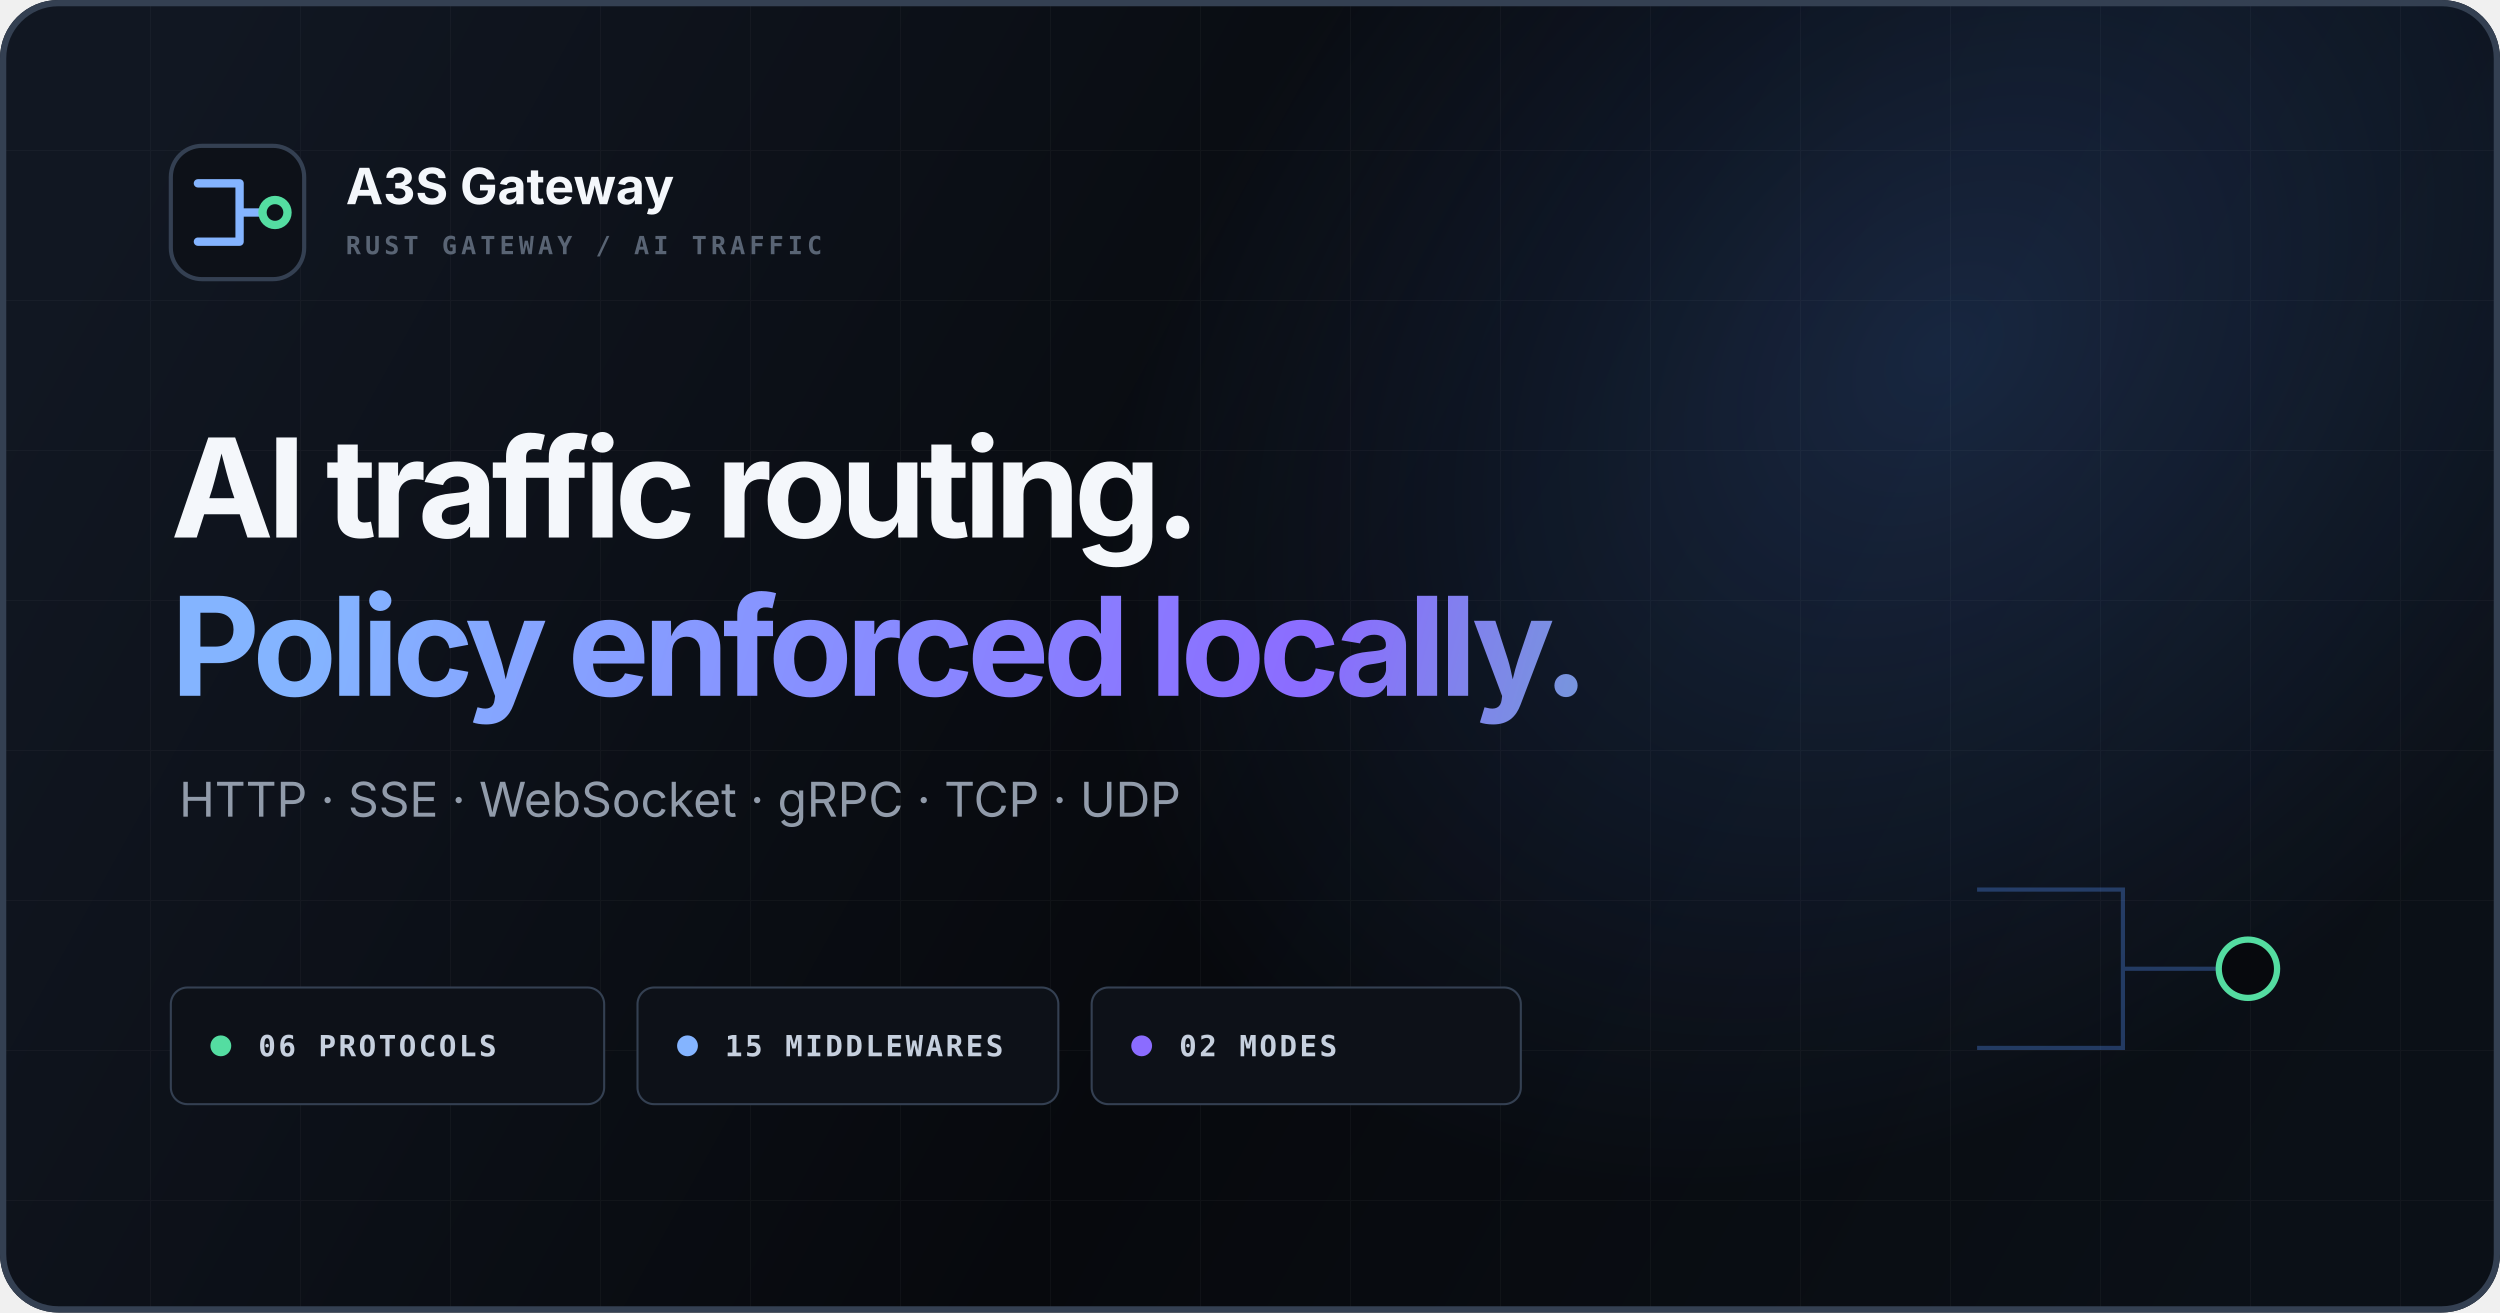
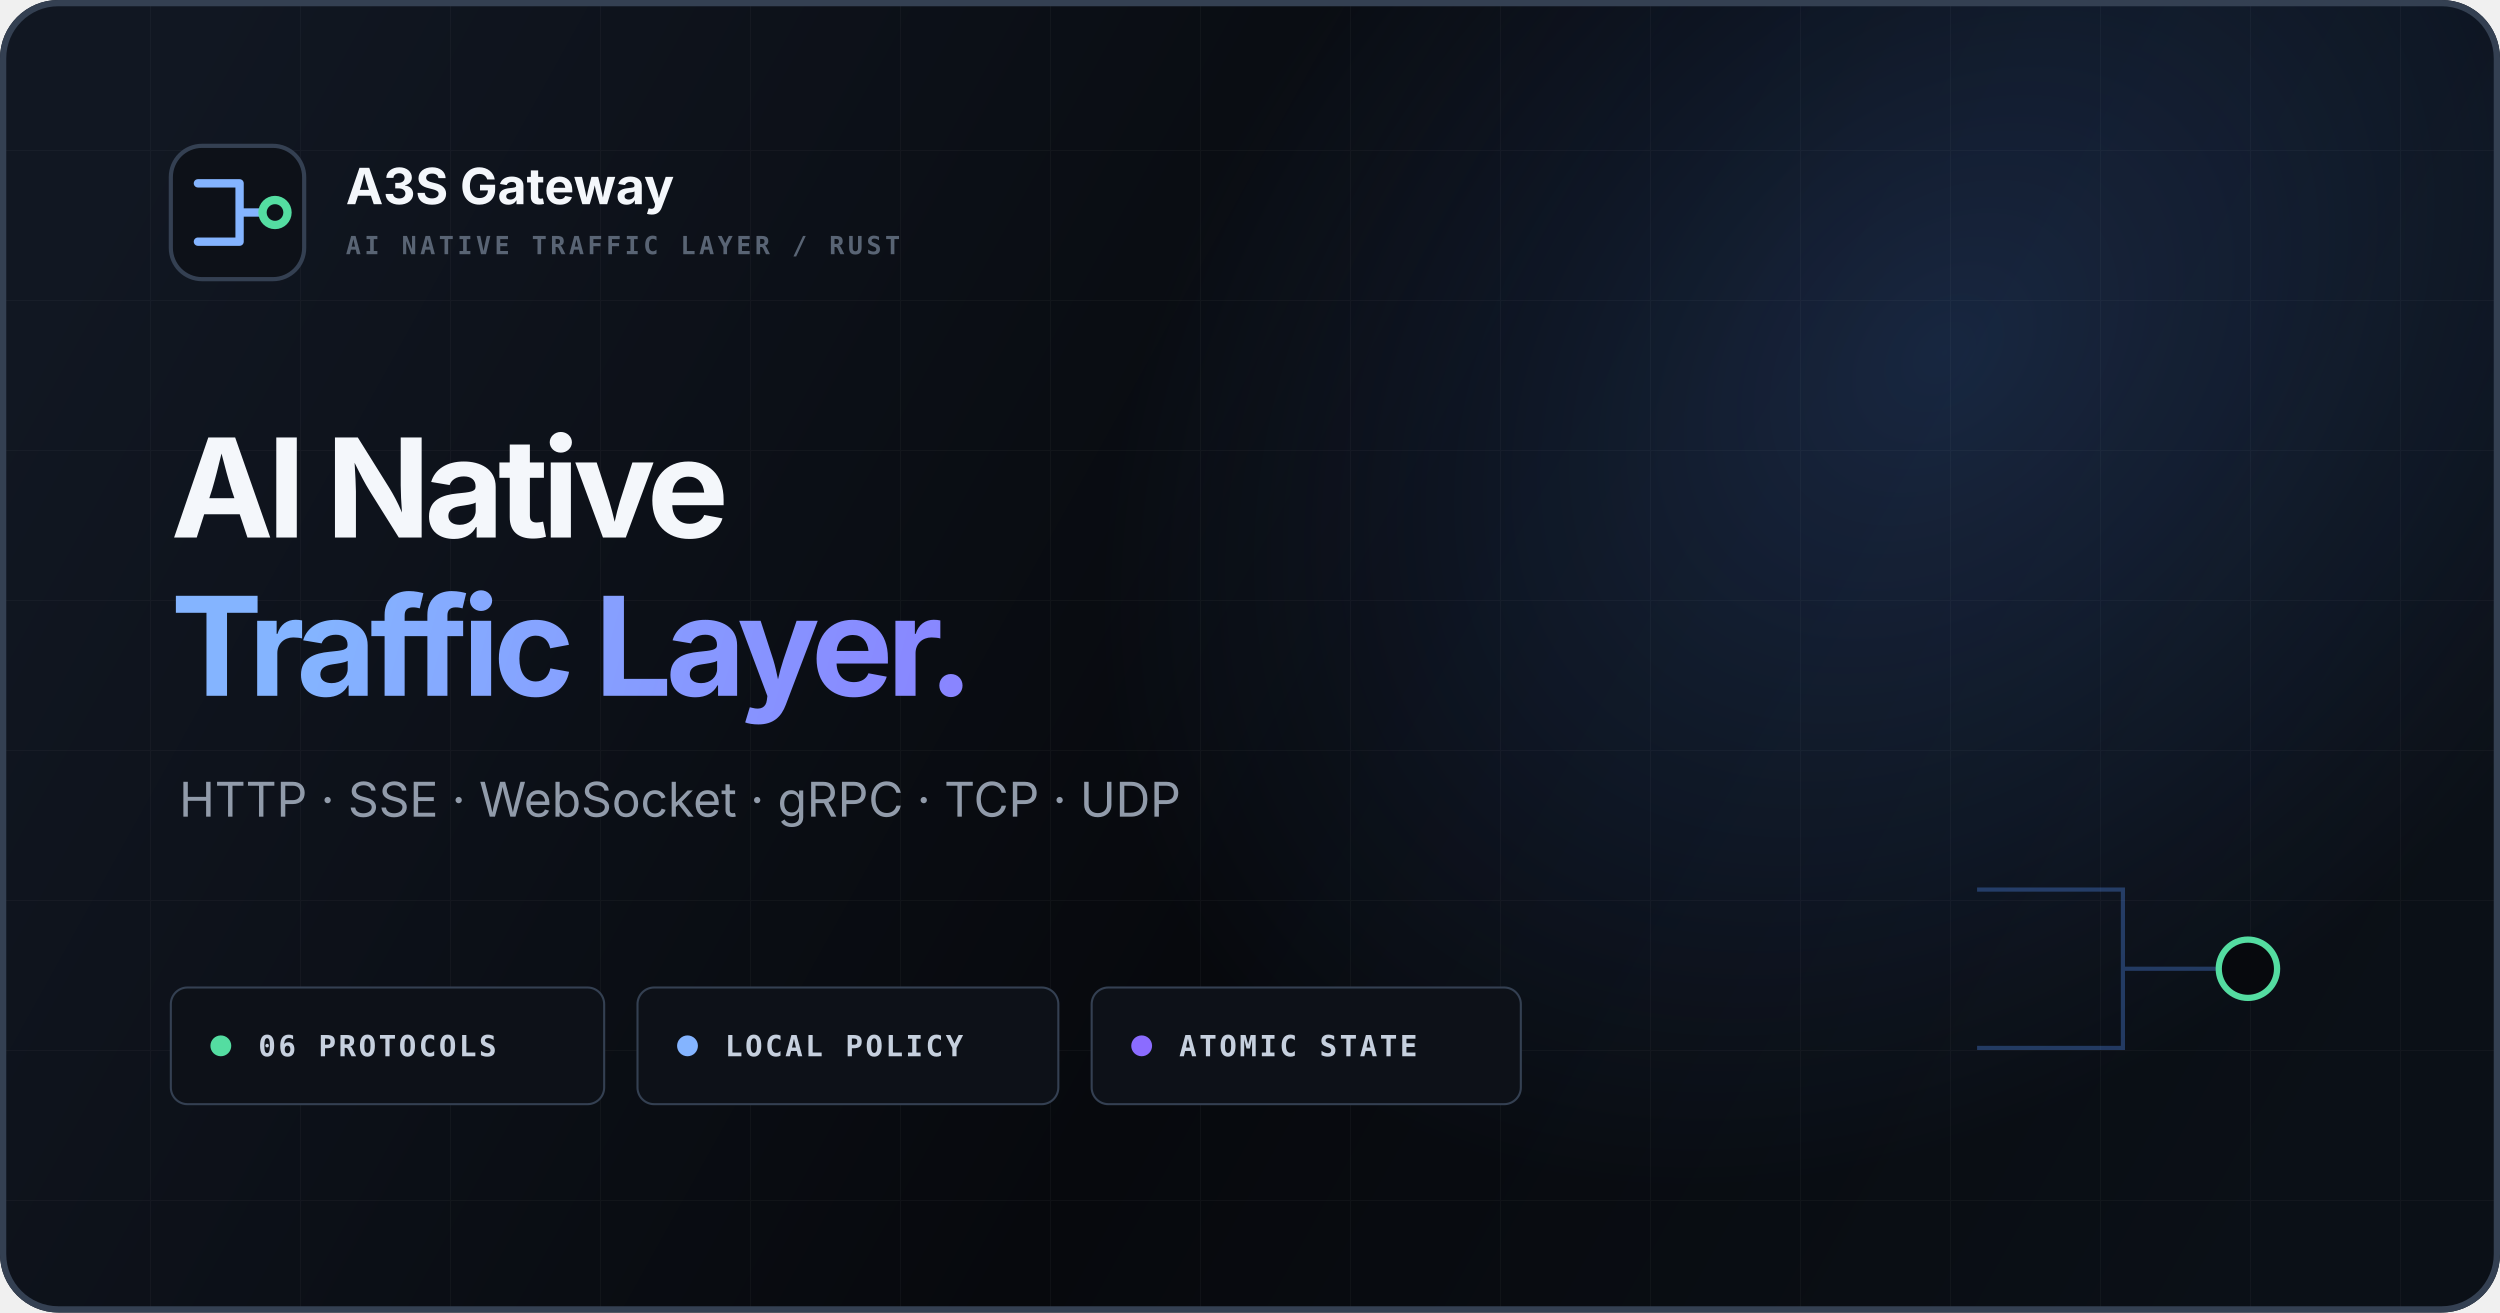
<svg xmlns="http://www.w3.org/2000/svg" width="1200" height="630" viewBox="0 0 1200 630" role="img" aria-labelledby="title desc">
  <defs>
    <linearGradient id="background" x1="78" y1="44" x2="1088" y2="604" gradientUnits="userSpaceOnUse">
      <stop stop-color="#111722" />
      <stop offset="0.55" stop-color="#07090d" />
      <stop offset="1" stop-color="#0b1017" />
    </linearGradient>
    <linearGradient id="accent" x1="177" y1="205" x2="965" y2="424" gradientUnits="userSpaceOnUse">
      <stop stop-color="#84b4ff" />
      <stop offset="0.57" stop-color="#8b6cff" />
      <stop offset="1" stop-color="#54dda1" />
    </linearGradient>
    <radialGradient id="glow" cx="0" cy="0" r="1" gradientTransform="translate(935 170) rotate(137) scale(463 337)" gradientUnits="userSpaceOnUse">
      <stop stop-color="#5794ff" stop-opacity=".2" />
      <stop offset="1" stop-color="#5794ff" stop-opacity="0" />
    </radialGradient>
    <pattern id="grid" width="72" height="72" patternUnits="userSpaceOnUse">
      <path d="M72 0H0V72" fill="none" stroke="#fff" stroke-opacity=".035" />
    </pattern>
  </defs>
  <rect width="1200" height="630" rx="28" fill="url(#background)" />
  <rect width="1200" height="630" rx="28" fill="url(#glow)" />
  <rect width="1200" height="630" rx="28" fill="url(#grid)" />
  <rect x="1.5" y="1.5" width="1197" height="627" rx="26.5" fill="none" stroke="#344052" stroke-width="3" />
  <g transform="translate(82 70)">
    <rect width="64" height="64" rx="15" fill="#0d1118" stroke="#344052" stroke-width="2" />
    <path d="M13 18h20v28H13M33 32h11" fill="none" stroke="url(#accent)" stroke-width="4" stroke-linecap="round" stroke-linejoin="round" />
    <circle cx="50" cy="32" r="6" fill="#0d1118" stroke="#54dda1" stroke-width="4" />
    <text x="84" y="28" fill="#f4f7fb" font-family="-apple-system,BlinkMacSystemFont,'Segoe UI',sans-serif" font-size="24" font-weight="700">A3S Gateway</text>
-     <text x="84" y="52" fill="#596474" font-family="ui-monospace,SFMono-Regular,Menlo,monospace" font-size="12" font-weight="700" letter-spacing="2">RUST GATEWAY / AI TRAFFIC</text>
+     <text x="84" y="52" fill="#596474" font-family="ui-monospace,SFMono-Regular,Menlo,monospace" font-size="12" font-weight="700" letter-spacing="1.7">AI NATIVE TRAFFIC LAYER / RUST</text>
  </g>
-   <text x="82" y="258" fill="#f4f7fb" font-family="-apple-system,BlinkMacSystemFont,'Segoe UI',sans-serif" font-size="66" font-weight="730" letter-spacing="-3">AI traffic routing.</text>
-   <text x="82" y="334" fill="url(#accent)" font-family="-apple-system,BlinkMacSystemFont,'Segoe UI',sans-serif" font-size="66" font-weight="730" letter-spacing="-3">Policy enforced locally.</text>
+   <text x="82" y="258" fill="#f4f7fb" font-family="-apple-system,BlinkMacSystemFont,'Segoe UI',sans-serif" font-size="66" font-weight="730" letter-spacing="-3">AI Native</text>
+   <text x="82" y="334" fill="url(#accent)" font-family="-apple-system,BlinkMacSystemFont,'Segoe UI',sans-serif" font-size="66" font-weight="730" letter-spacing="-3">Traffic Layer.</text>
  <text x="86" y="392" fill="#919baa" font-family="-apple-system,BlinkMacSystemFont,'Segoe UI',sans-serif" font-size="23">HTTP · SSE · WebSocket · gRPC · TCP · UDP</text>
  <g transform="translate(82 474)" font-family="ui-monospace,SFMono-Regular,Menlo,monospace" font-size="14" font-weight="700" letter-spacing="1.2">
    <rect width="208" height="56" rx="8" fill="#0d1118" stroke="#344052" />
    <circle cx="24" cy="28" r="5" fill="#54dda1" />
    <text x="42" y="33" fill="#c6d0de">06 PROTOCOLS</text>
    <rect x="224" width="202" height="56" rx="8" fill="#0d1118" stroke="#344052" />
    <circle cx="248" cy="28" r="5" fill="#84b4ff" />
-     <text x="266" y="33" fill="#c6d0de">15 MIDDLEWARES</text>
+     <text x="266" y="33" fill="#c6d0de">LOCAL POLICY</text>
    <rect x="442" width="206" height="56" rx="8" fill="#0d1118" stroke="#344052" />
    <circle cx="466" cy="28" r="5" fill="#8b6cff" />
-     <text x="484" y="33" fill="#c6d0de">02 MODES</text>
+     <text x="484" y="33" fill="#c6d0de">ATOMIC STATE</text>
  </g>
  <g transform="translate(949 465)">
    <path d="M0 38h70v-76H0M70 0h45" fill="none" stroke="#5794ff" stroke-opacity=".32" stroke-width="2" />
    <circle cx="130" cy="0" r="14" fill="#07090d" stroke="#54dda1" stroke-width="3" />
  </g>
</svg>
